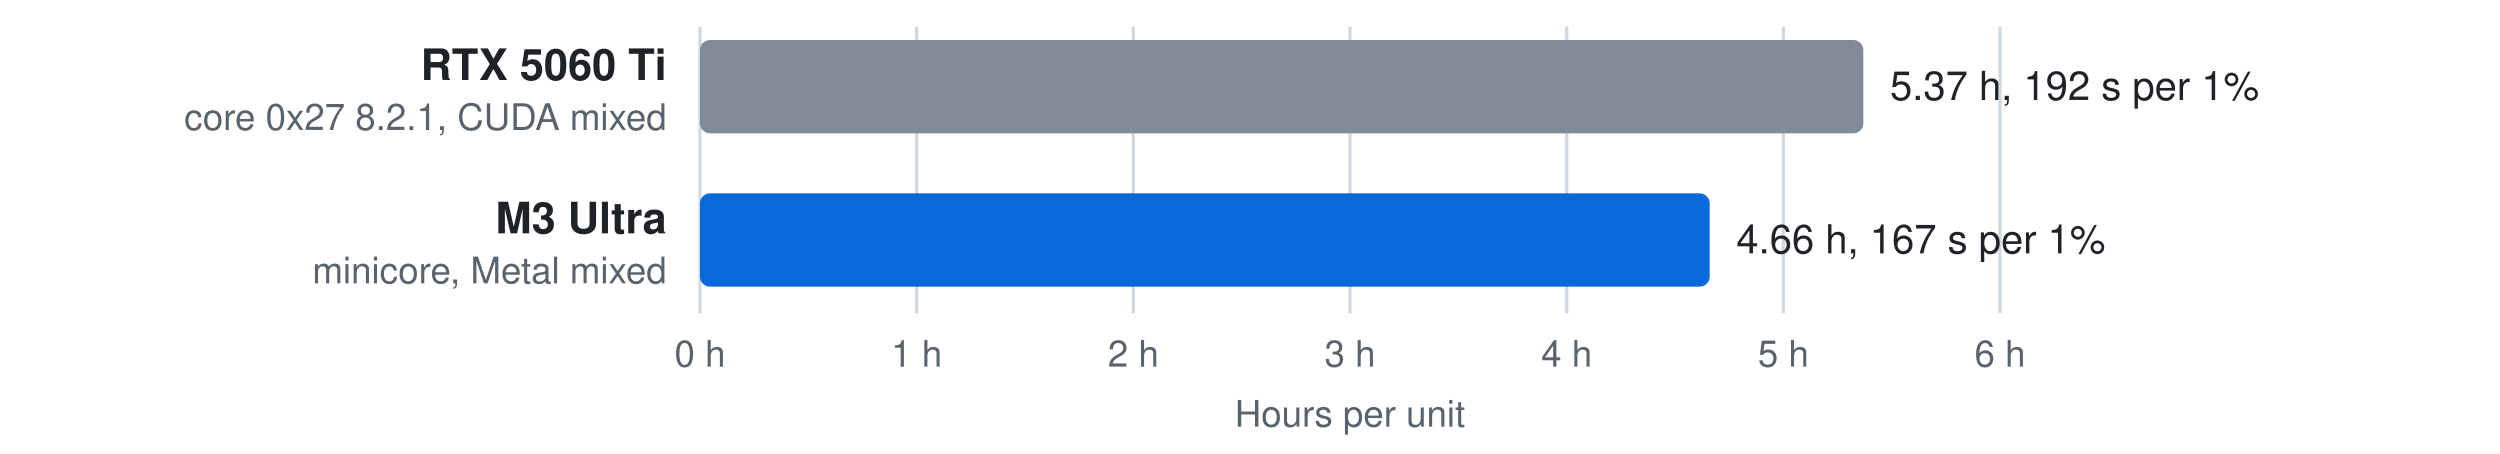
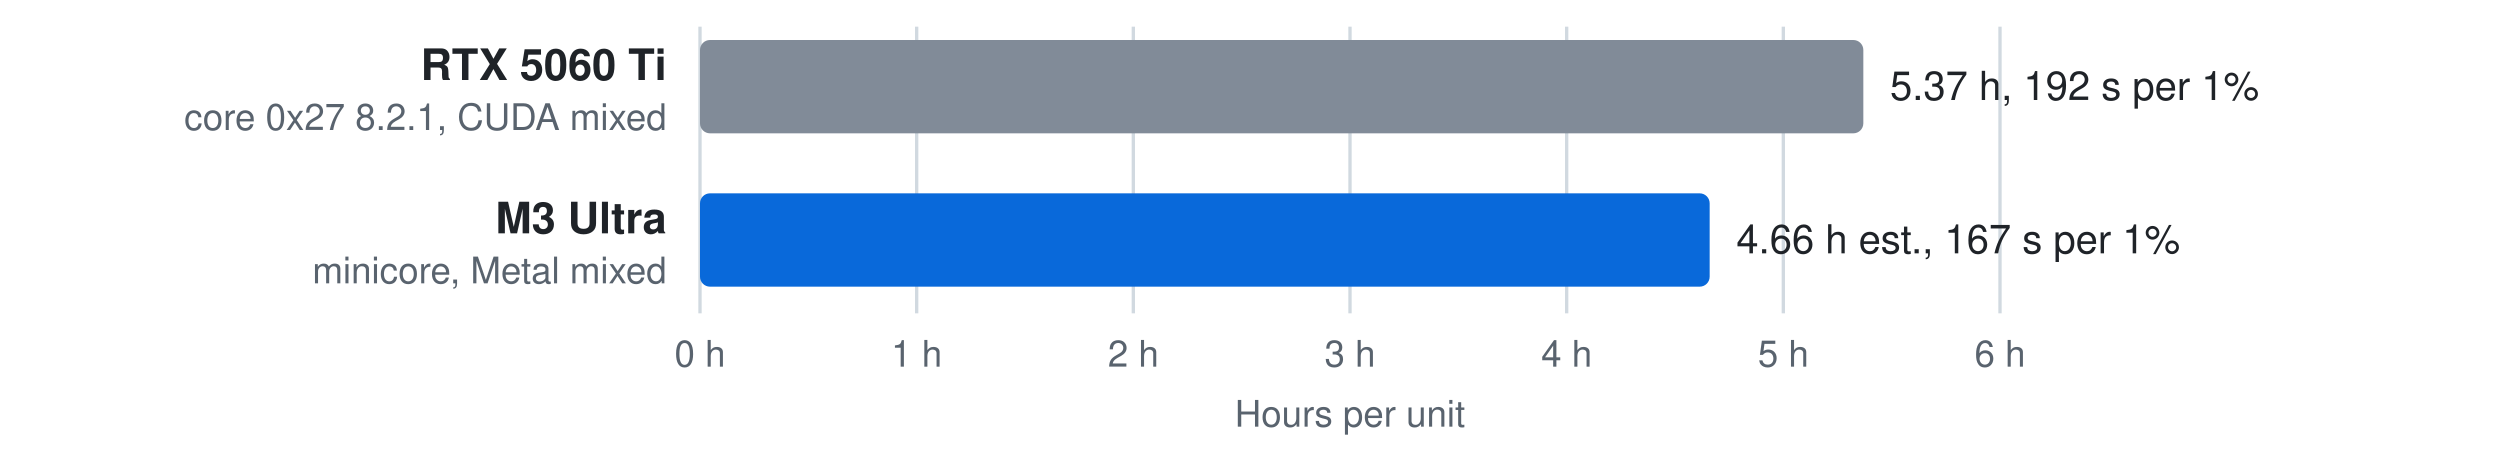
<svg xmlns="http://www.w3.org/2000/svg" width="750" height="136" viewBox="0 0 750 136" role="img" aria-label="Hours per P18264 unit, M3 Ultra against the real core" font-family="-apple-system, BlinkMacSystemFont, 'Segoe UI', Helvetica, Arial, sans-serif">
  <line x1="210.0" y1="8.0" x2="210.0" y2="94.0" stroke="#d1d9e0" stroke-width="1.0" />
  <text x="210.0" y="110.0" font-size="11" fill="#59636e" text-anchor="middle" font-weight="normal">0 h</text>
  <line x1="275.0" y1="8.0" x2="275.0" y2="94.0" stroke="#d1d9e0" stroke-width="1.0" />
  <text x="275.0" y="110.0" font-size="11" fill="#59636e" text-anchor="middle" font-weight="normal">1 h</text>
  <line x1="340.0" y1="8.0" x2="340.0" y2="94.0" stroke="#d1d9e0" stroke-width="1.0" />
  <text x="340.0" y="110.0" font-size="11" fill="#59636e" text-anchor="middle" font-weight="normal">2 h</text>
  <line x1="405.0" y1="8.0" x2="405.0" y2="94.0" stroke="#d1d9e0" stroke-width="1.0" />
  <text x="405.0" y="110.0" font-size="11" fill="#59636e" text-anchor="middle" font-weight="normal">3 h</text>
  <line x1="470.0" y1="8.0" x2="470.0" y2="94.0" stroke="#d1d9e0" stroke-width="1.0" />
  <text x="470.0" y="110.0" font-size="11" fill="#59636e" text-anchor="middle" font-weight="normal">4 h</text>
  <line x1="535.0" y1="8.0" x2="535.0" y2="94.0" stroke="#d1d9e0" stroke-width="1.0" />
  <text x="535.0" y="110.0" font-size="11" fill="#59636e" text-anchor="middle" font-weight="normal">5 h</text>
  <line x1="600.0" y1="8.0" x2="600.0" y2="94.0" stroke="#d1d9e0" stroke-width="1.0" />
  <text x="600.0" y="110.0" font-size="11" fill="#59636e" text-anchor="middle" font-weight="normal">6 h</text>
  <text x="405.0" y="128.0" font-size="11" fill="#59636e" text-anchor="middle" font-weight="normal">Hours per unit</text>
  <text x="200.0" y="24.0" font-size="13" fill="#1f2328" text-anchor="end" font-weight="600">RTX 5060 Ti</text>
  <text x="200.0" y="39.0" font-size="11" fill="#59636e" text-anchor="end" font-weight="normal">core 0x27 8.2.1, CUDA mixed</text>
  <rect x="210.0" y="12.0" width="349.0" height="28.0" rx="3" fill="#818b98" />
  <text x="567.0" y="30.0" font-size="12" fill="#1f2328" text-anchor="start" font-weight="normal">5.37 h, 192 s per 1%</text>
  <text x="200.0" y="70.0" font-size="13" fill="#1f2328" text-anchor="end" font-weight="600">M3 Ultra</text>
  <text x="200.0" y="85.0" font-size="11" fill="#59636e" text-anchor="end" font-weight="normal">minicore, Metal mixed</text>
  <rect x="210.0" y="58.0" width="302.9" height="28.0" rx="3" fill="#0969da" />
-   <text x="520.9" y="76.0" font-size="12" fill="#1f2328" text-anchor="start" font-weight="normal">4.66 h, 167 s per 1%</text>
+   <text x="520.9" y="76.0" font-size="12" fill="#1f2328" text-anchor="start" font-weight="normal">4.66 h est., 167 s per 1%</text>
</svg>
